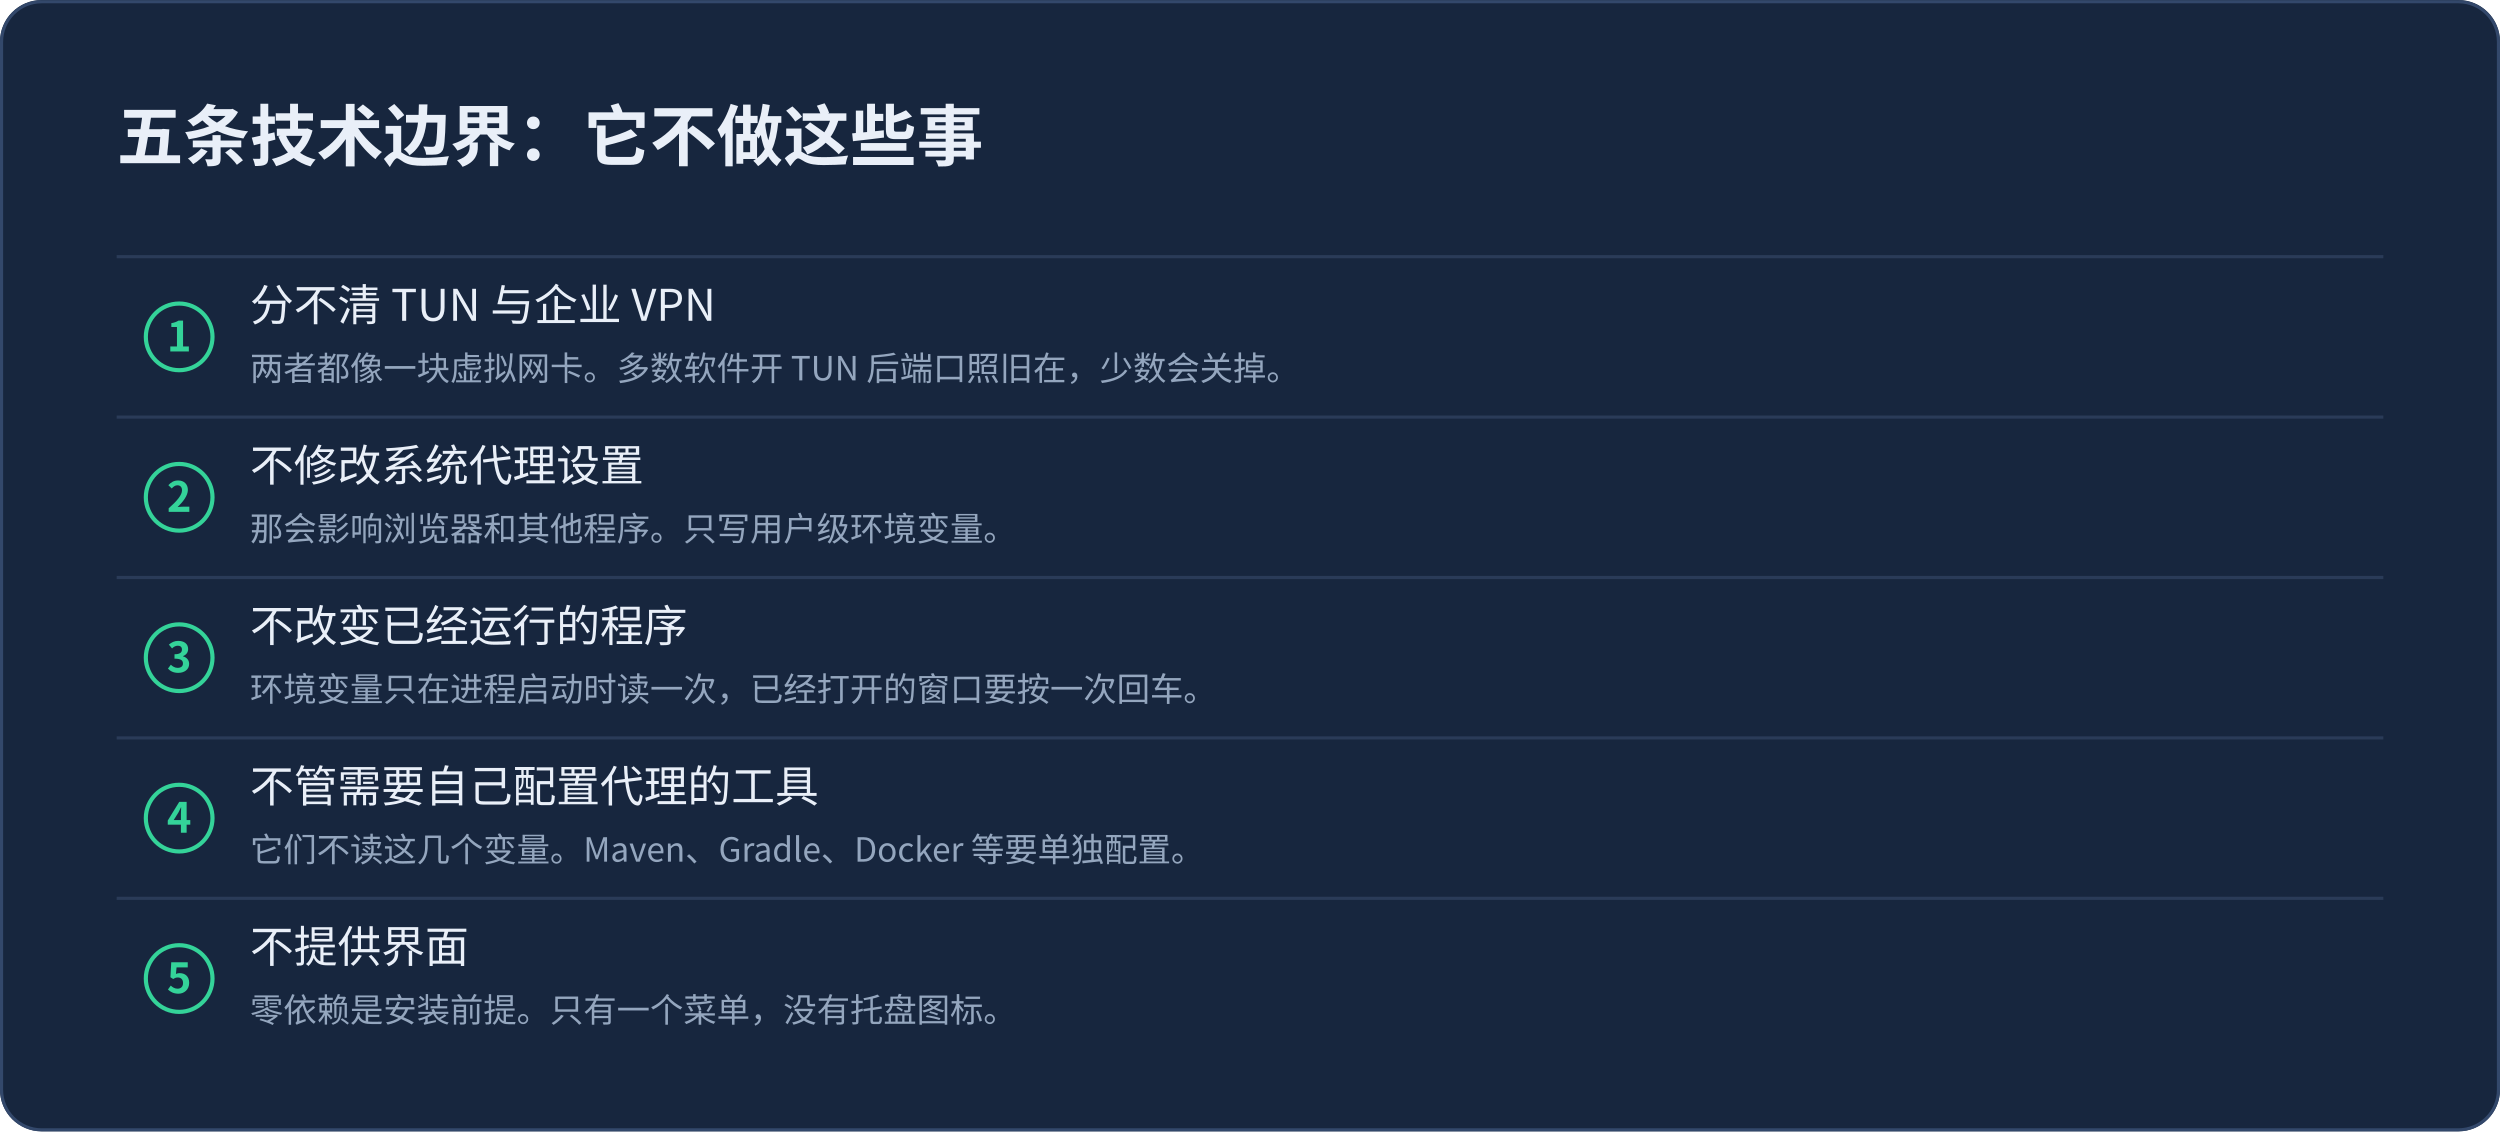
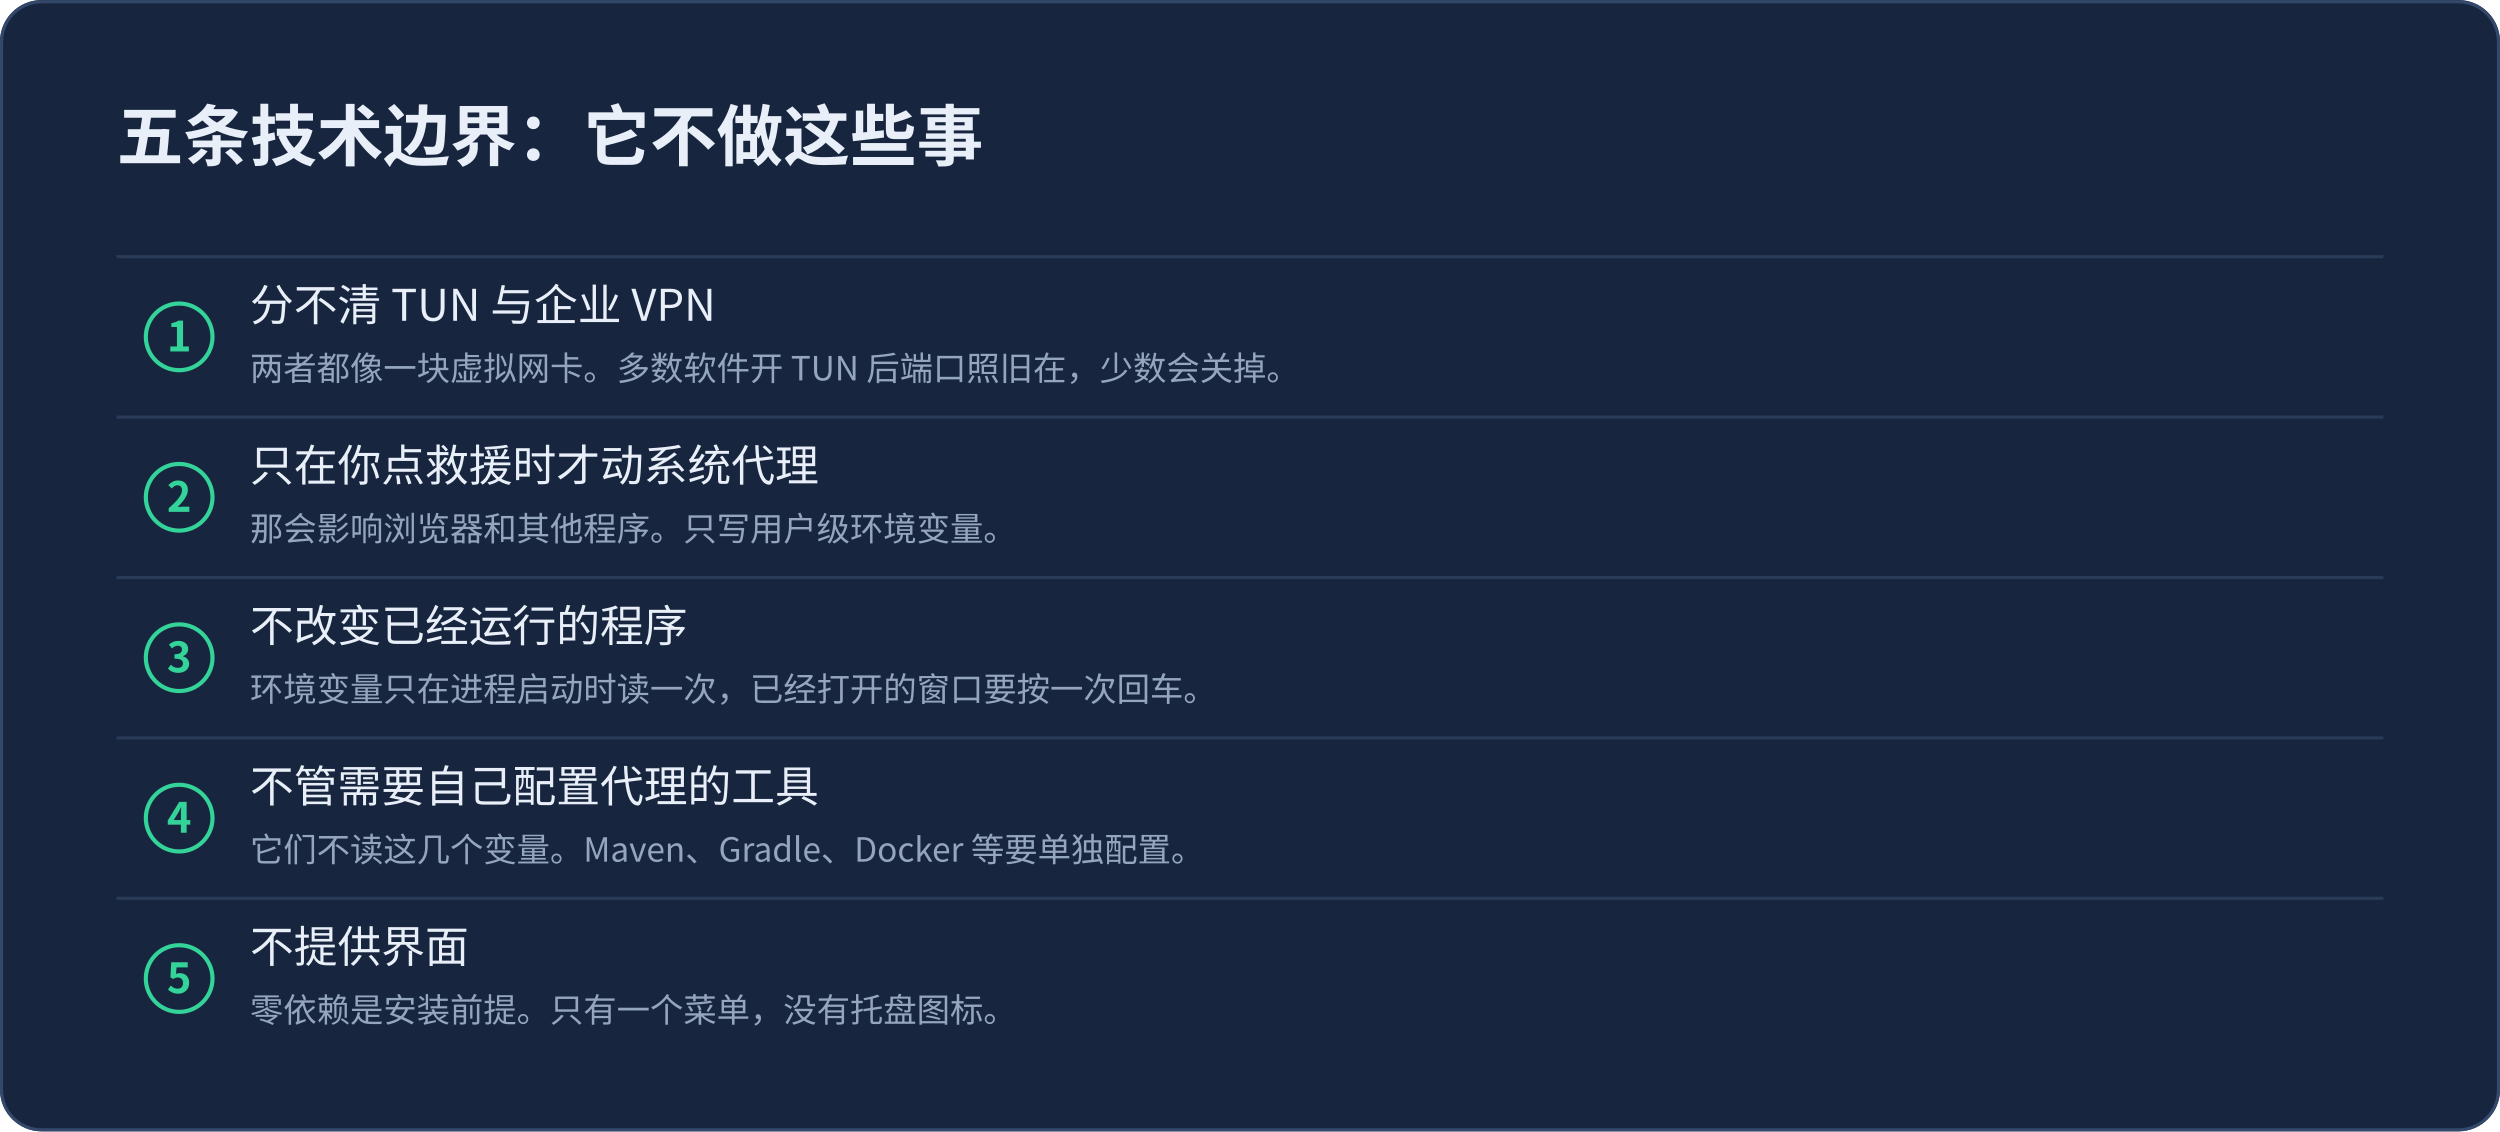
<svg xmlns="http://www.w3.org/2000/svg" width="1200" height="543" viewBox="0 0 1200 543" role="img" aria-labelledby="limitsTitle limitsDesc" font-family="-apple-system, BlinkMacSystemFont, 'Segoe UI', 'PingFang SC', 'Microsoft YaHei', 'Noto Sans CJK SC', sans-serif">
  <rect width="1200" height="543" rx="20" fill="#17263E" />
  <rect x="0.75" y="0.83" width="1198.5" height="541.5" rx="19.25" fill="none" stroke="#33486B" stroke-width="1.5" />
  <g id="heading">
    <text x="56" y="77" font-size="32" font-weight="700" fill="#E9EFF8">五条技术边界：它不做这些事</text>
  </g>
  <g id="rules" stroke="#2A3B58" stroke-width="1.5">
    <path d="M56 123.2H1144M56 200.2H1144M56 277.2H1144M56 354.2H1144M56 431.2H1144" />
  </g>
  <g id="badges" fill="none" stroke="#34D399" stroke-width="2">
    <circle cx="86" cy="161.7" r="16" />
    <circle cx="86" cy="238.7" r="16" />
    <circle cx="86" cy="315.7" r="16" />
    <circle cx="86" cy="392.7" r="16" />
    <circle cx="86" cy="469.7" r="16" />
  </g>
  <g id="numbers" font-size="20" font-weight="700" fill="#34D399" text-anchor="middle">
    <text x="86" y="161.7" dy="0.35em">1</text>
    <text x="86" y="238.7" dy="0.35em">2</text>
    <text x="86" y="315.7" dy="0.35em">3</text>
    <text x="86" y="392.7" dy="0.35em">4</text>
    <text x="86" y="469.7" dy="0.35em">5</text>
  </g>
  <g id="labels" font-size="21" fill="#E9EFF8">
    <text x="120" y="154">分不清 TUN 与企业 VPN</text>
    <text x="120" y="182.6" font-size="16" fill="#94A6BE">两者都像一块虚拟网卡。多数软件开 TUN 后端口照旧在，少数会关掉。</text>
-     <text x="120" y="231">不修改系统代理设置</text>
+     <text x="120" y="231">只在你点救援时才动系统代理</text>
    <text x="120" y="259.6" font-size="16" fill="#94A6BE">那会影响浏览器和其他程序。只写用户级环境变量。</text>
    <text x="120" y="308">不改变已经运行的程序</text>
    <text x="120" y="336.6" font-size="16" fill="#94A6BE">环境变量只在进程启动时读一次，已经打开的窗口要按一次回车。</text>
    <text x="120" y="385">不管需要自己配置代理的工具</text>
    <text x="120" y="413.6" font-size="16" fill="#94A6BE">它们不读这几个变量。Maven、Gradle、Docker 等要单独配置。</text>
    <text x="120" y="462">不提供界面</text>
    <text x="120" y="490.6" font-size="16" fill="#94A6BE">零依赖是安装前提。只有一个菜单，没有托盘图标。</text>
  </g>
</svg>
